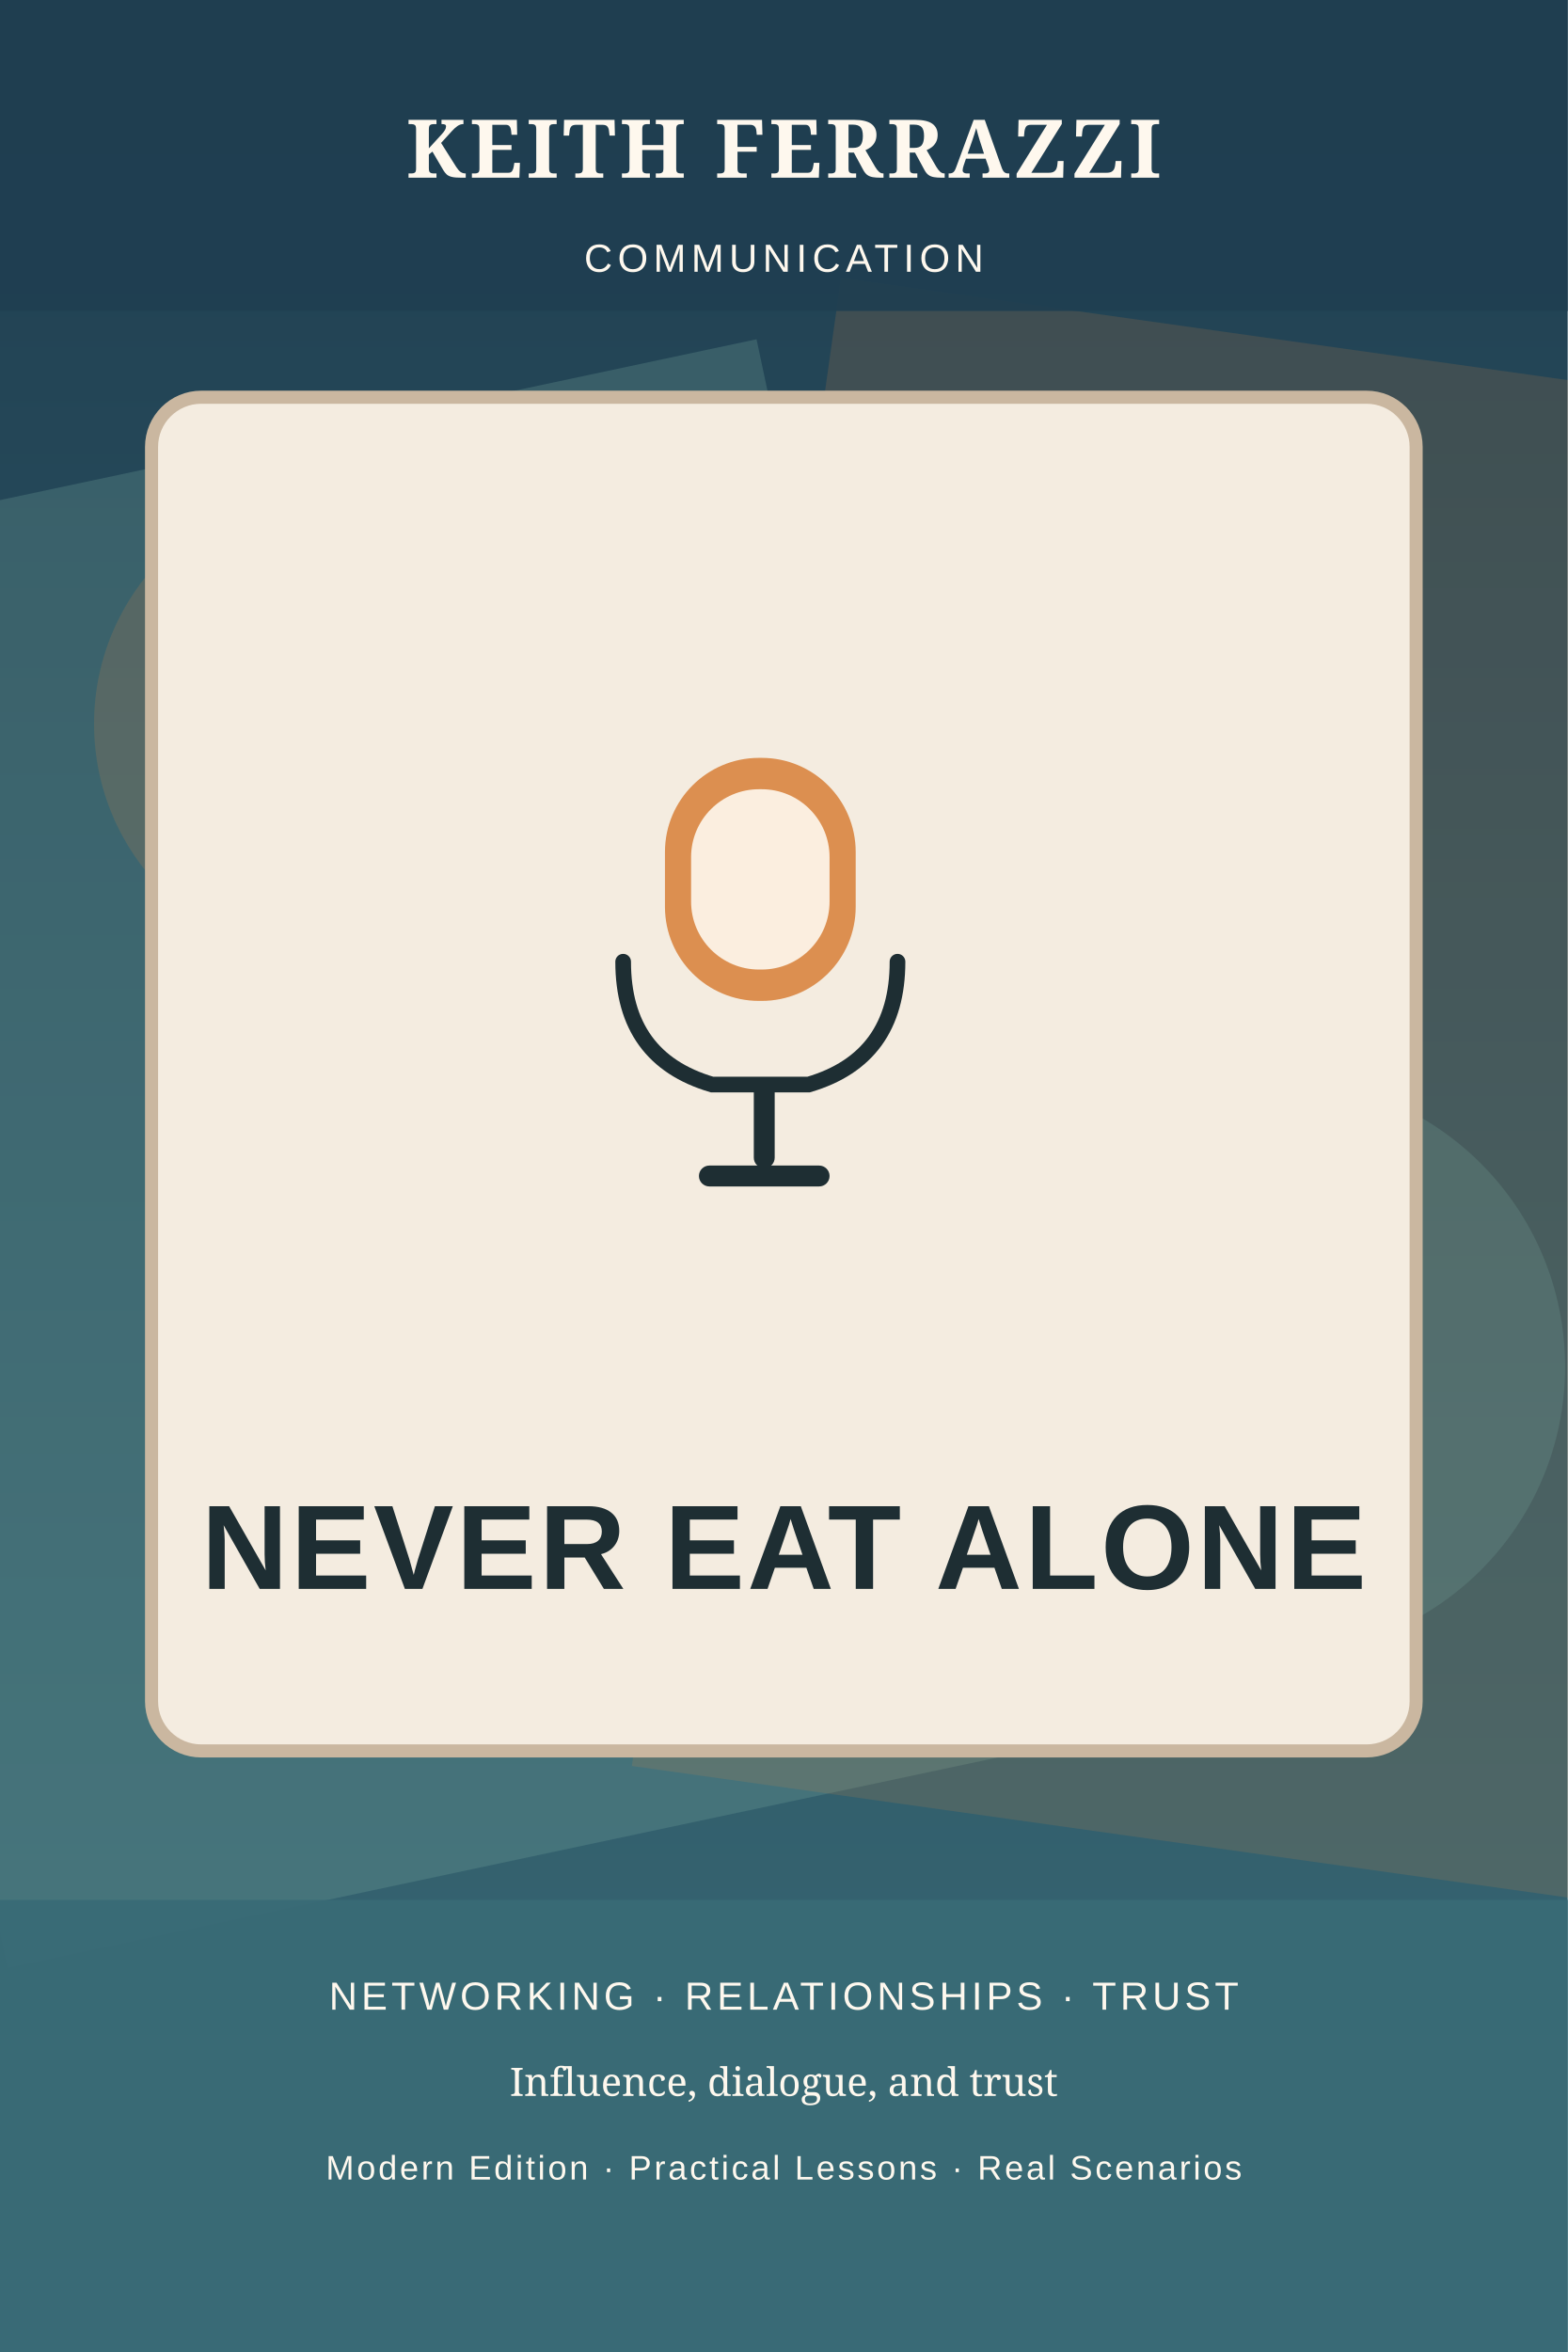
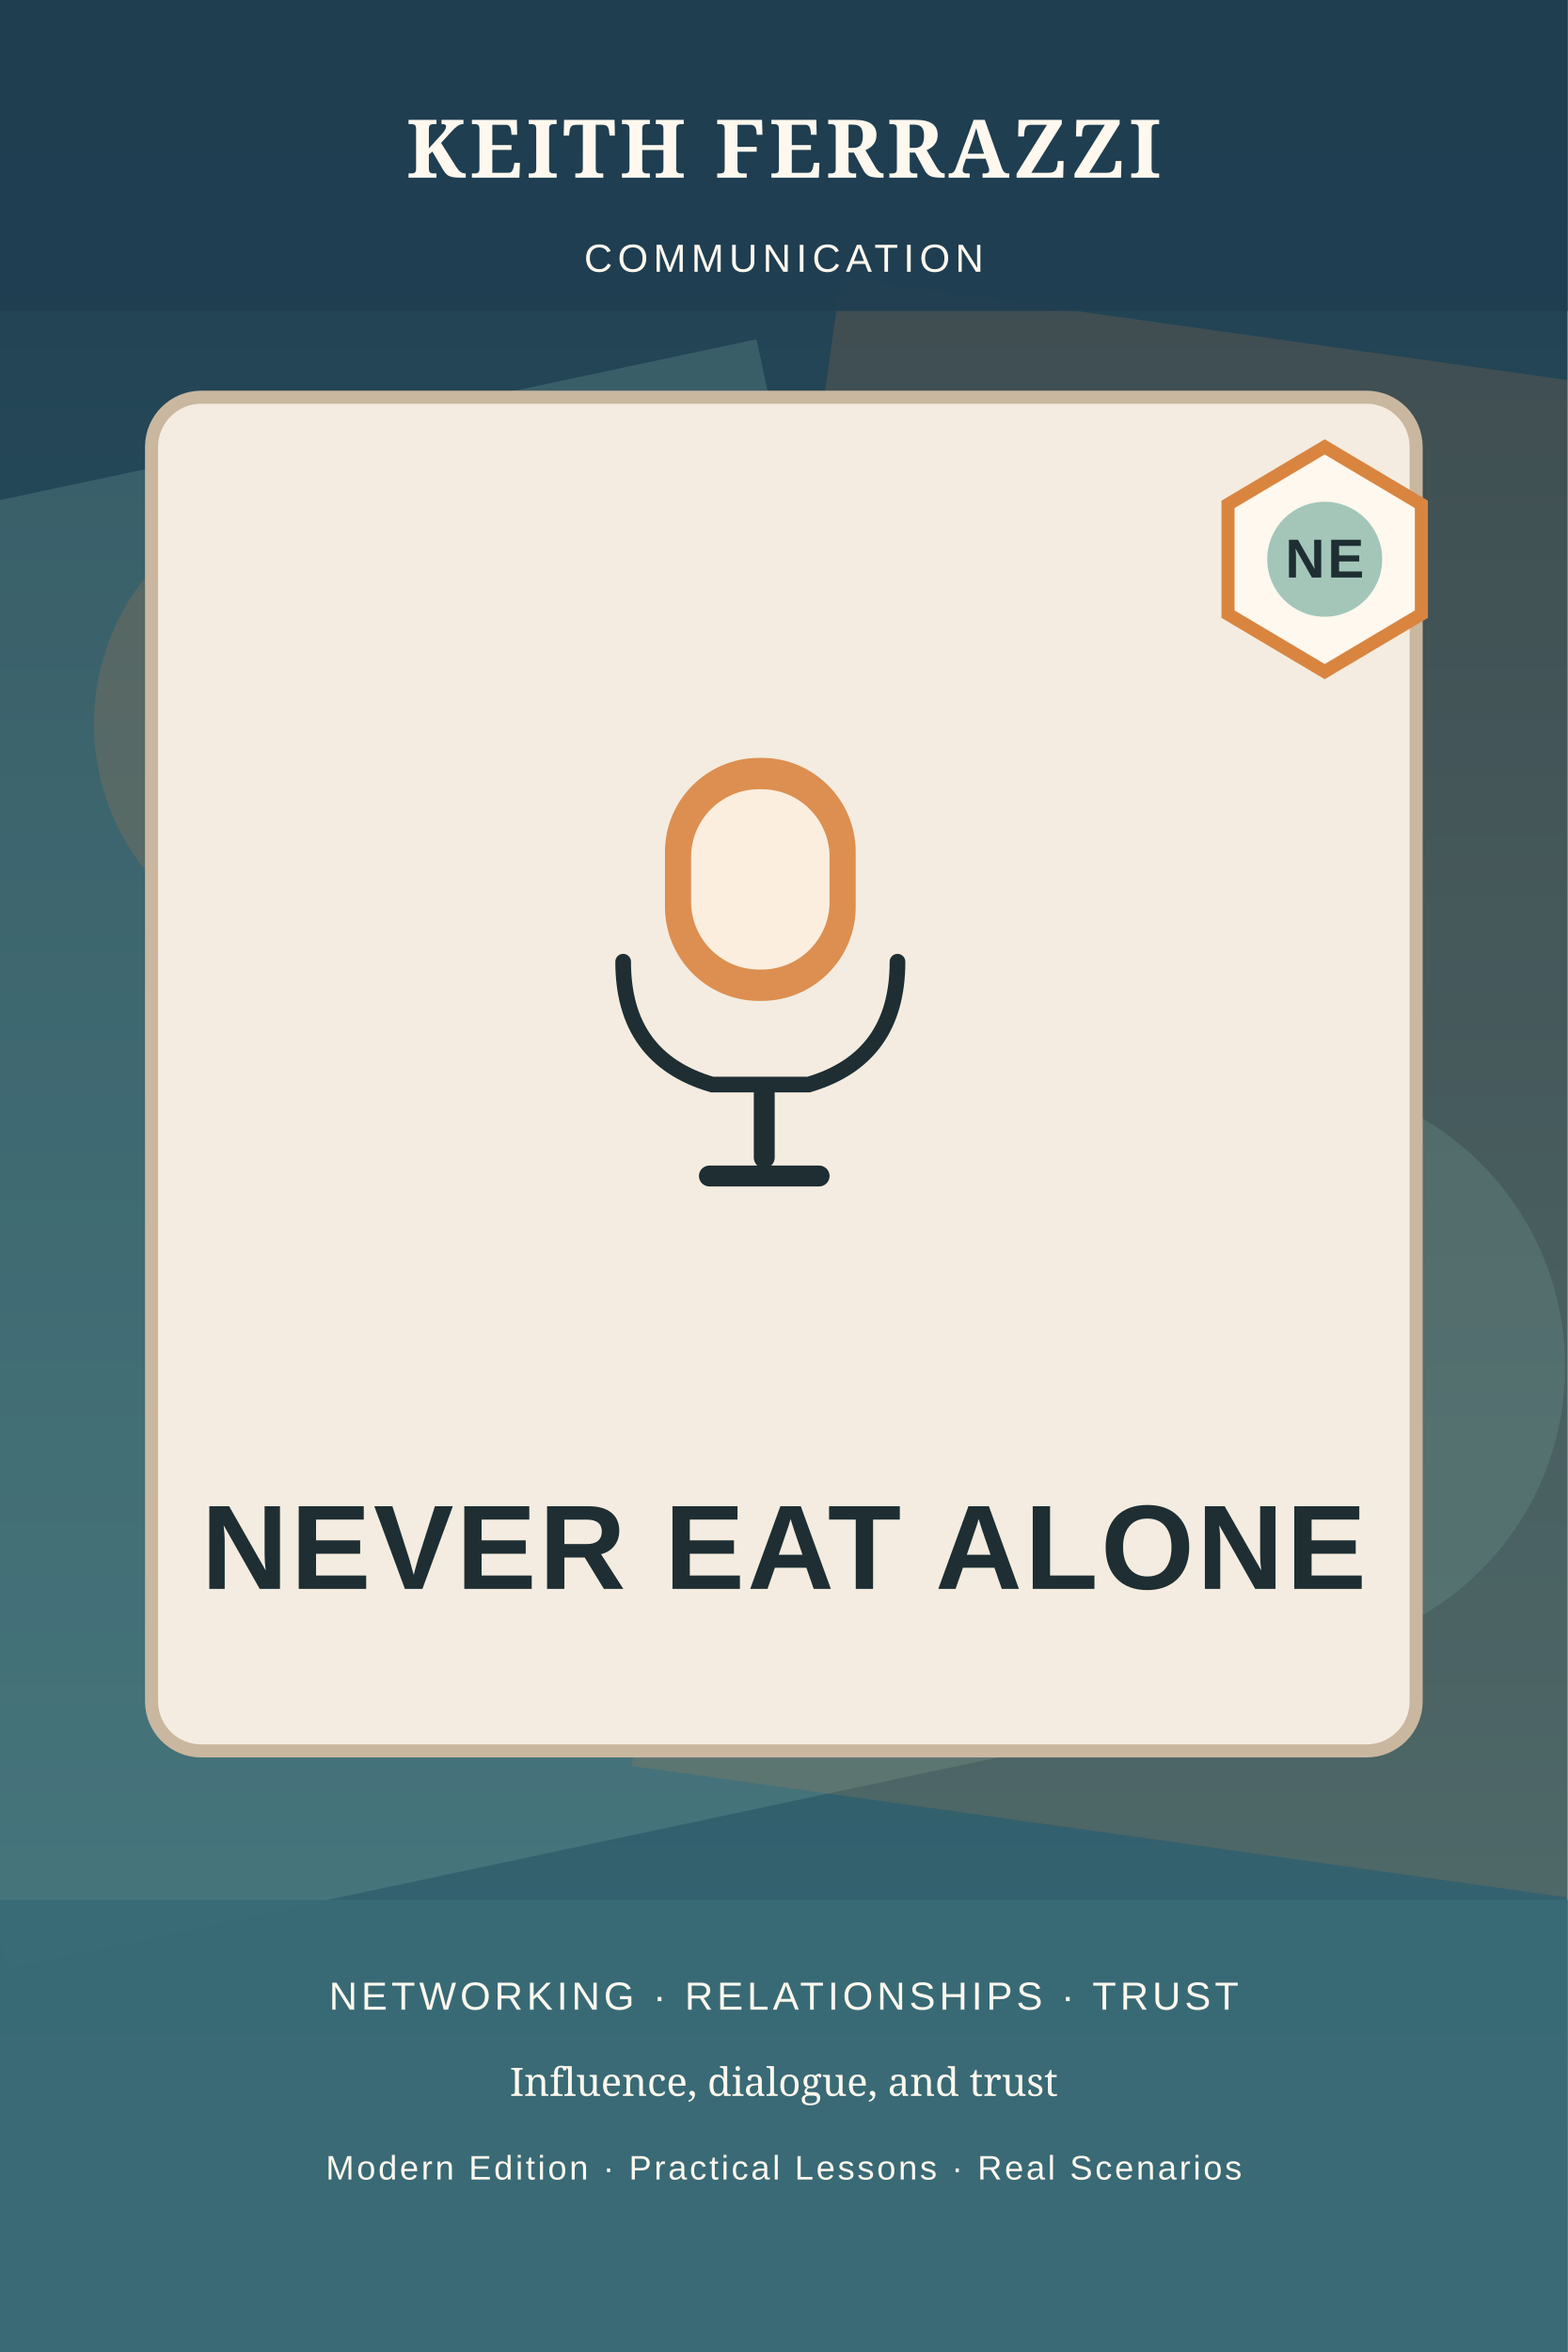
<svg xmlns="http://www.w3.org/2000/svg" width="1200" height="1800" viewBox="0 0 1200 1800" fill="none" role="img" aria-labelledby="title desc">
  <defs>
    <linearGradient id="g1760973230" x1="0" y1="0" x2="0" y2="1800" gradientUnits="userSpaceOnUse">
      <stop offset="0%" stop-color="#1F3E50" />
      <stop offset="100%" stop-color="#396A76" />
    </linearGradient>
  </defs>
  <rect width="1200" height="1800" fill="url(#g1760973230)" />
  <rect x="-120" y="310" width="820" height="1100" transform="rotate(-12 400 860)" fill="#7CB0A3" opacity="0.24" />
  <rect x="560" y="260" width="760" height="1150" transform="rotate(8 940 835)" fill="#D98540" opacity="0.16" />
  <circle cx="252" cy="554" r="180" fill="#D98540" opacity="0.17" />
  <circle cx="978" cy="1046" r="220" fill="#7CB0A3" opacity="0.2" />
  <rect x="116" y="304" width="968" height="1036" rx="38" fill="#F4ECE0" stroke="#CAB7A0" stroke-width="10" />
  <g transform="translate(413 562)">
    <rect x="96" y="18" width="146" height="186" rx="72" fill="#D98540" opacity="0.9" />
    <rect x="116" y="42" width="106" height="138" rx="52" fill="#FEF8EE" opacity="0.9" />
    <path d="M64 174 Q64 248 132 268 H206 Q274 248 274 174" fill="none" stroke="#1E2E33" stroke-width="12" stroke-linecap="round" />
    <rect x="164" y="264" width="16" height="68" rx="8" fill="#1E2E33" />
    <rect x="122" y="330" width="100" height="16" rx="8" fill="#1E2E33" />
  </g>
+   <g transform="translate(926 334)">
+     <polygon points="88,8 162,52 162,136 88,180 14,136 14,52" fill="#FEF8EE" stroke="#D98540" stroke-width="10" />
+     <circle cx="88" cy="94" r="44" fill="#7CB0A3" opacity="0.7" />
+     <text x="88" y="108" text-anchor="middle" fill="#1E2E33" font-family="'Trebuchet MS', Arial, sans-serif" font-size="42" font-weight="700" letter-spacing="2">NE</text>
+   </g>
  <rect x="0" y="0" width="1200" height="238" fill="#1F3E50" opacity="0.93" />
  <rect x="0" y="1454" width="1200" height="346" fill="#396A76" opacity="0.95" />
  <text x="600" y="136" text-anchor="middle" fill="#FEF8EE" font-family="Georgia, serif" font-size="62" font-weight="700" letter-spacing="3">KEITH FERRAZZI</text>
  <text x="600" y="208" text-anchor="middle" fill="#FEF8EE" font-family="'Trebuchet MS', Arial, sans-serif" font-size="30" letter-spacing="4">COMMUNICATION</text>
  <text x="600" y="1216" text-anchor="middle" fill="#1E2E33" font-family="'Trebuchet MS', Arial, sans-serif" font-size="92" font-weight="700" letter-spacing="2">NEVER EAT ALONE</text>
  <text x="600" y="1538" text-anchor="middle" fill="#FEF8EE" font-family="'Trebuchet MS', Arial, sans-serif" font-size="30" letter-spacing="3">NETWORKING  ·  RELATIONSHIPS  ·  TRUST</text>
  <text x="600" y="1604" text-anchor="middle" fill="#FEF8EE" font-family="Georgia, serif" font-size="30">Influence, dialogue, and trust</text>
  <text x="600" y="1668" text-anchor="middle" fill="#FEF8EE" font-family="'Trebuchet MS', Arial, sans-serif" font-size="26" letter-spacing="2">Modern Edition · Practical Lessons · Real Scenarios</text>
</svg>
